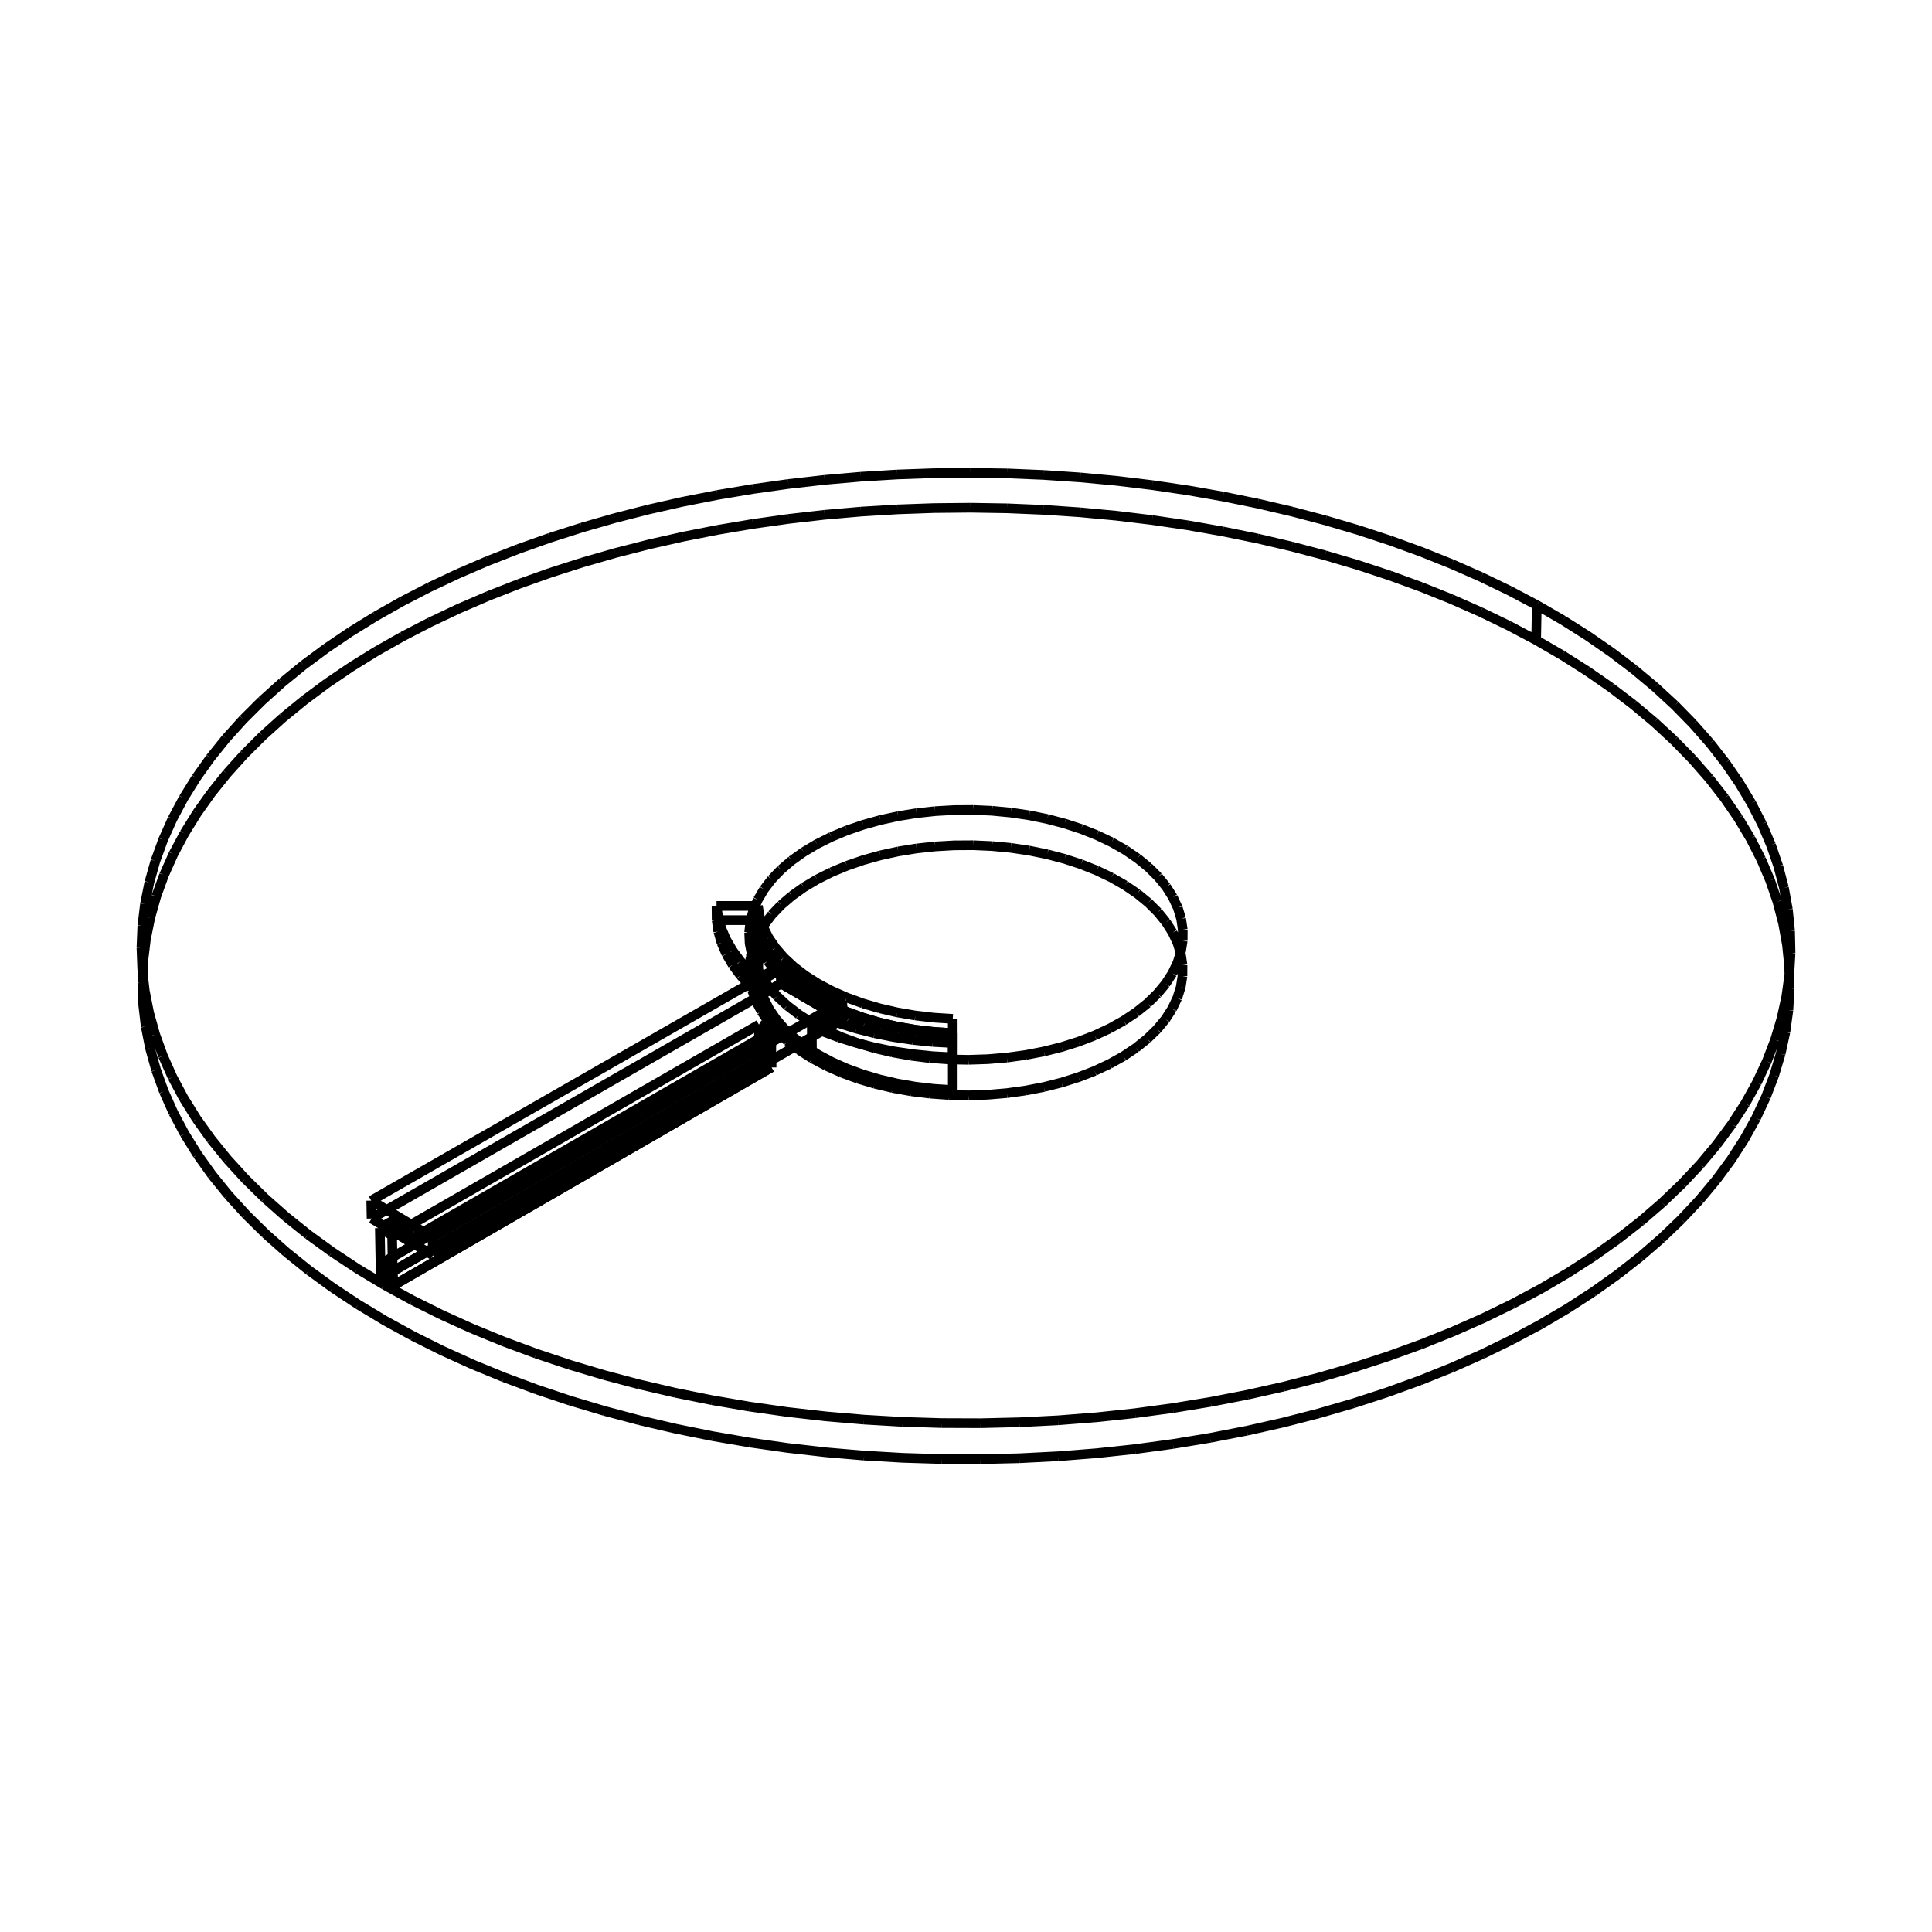
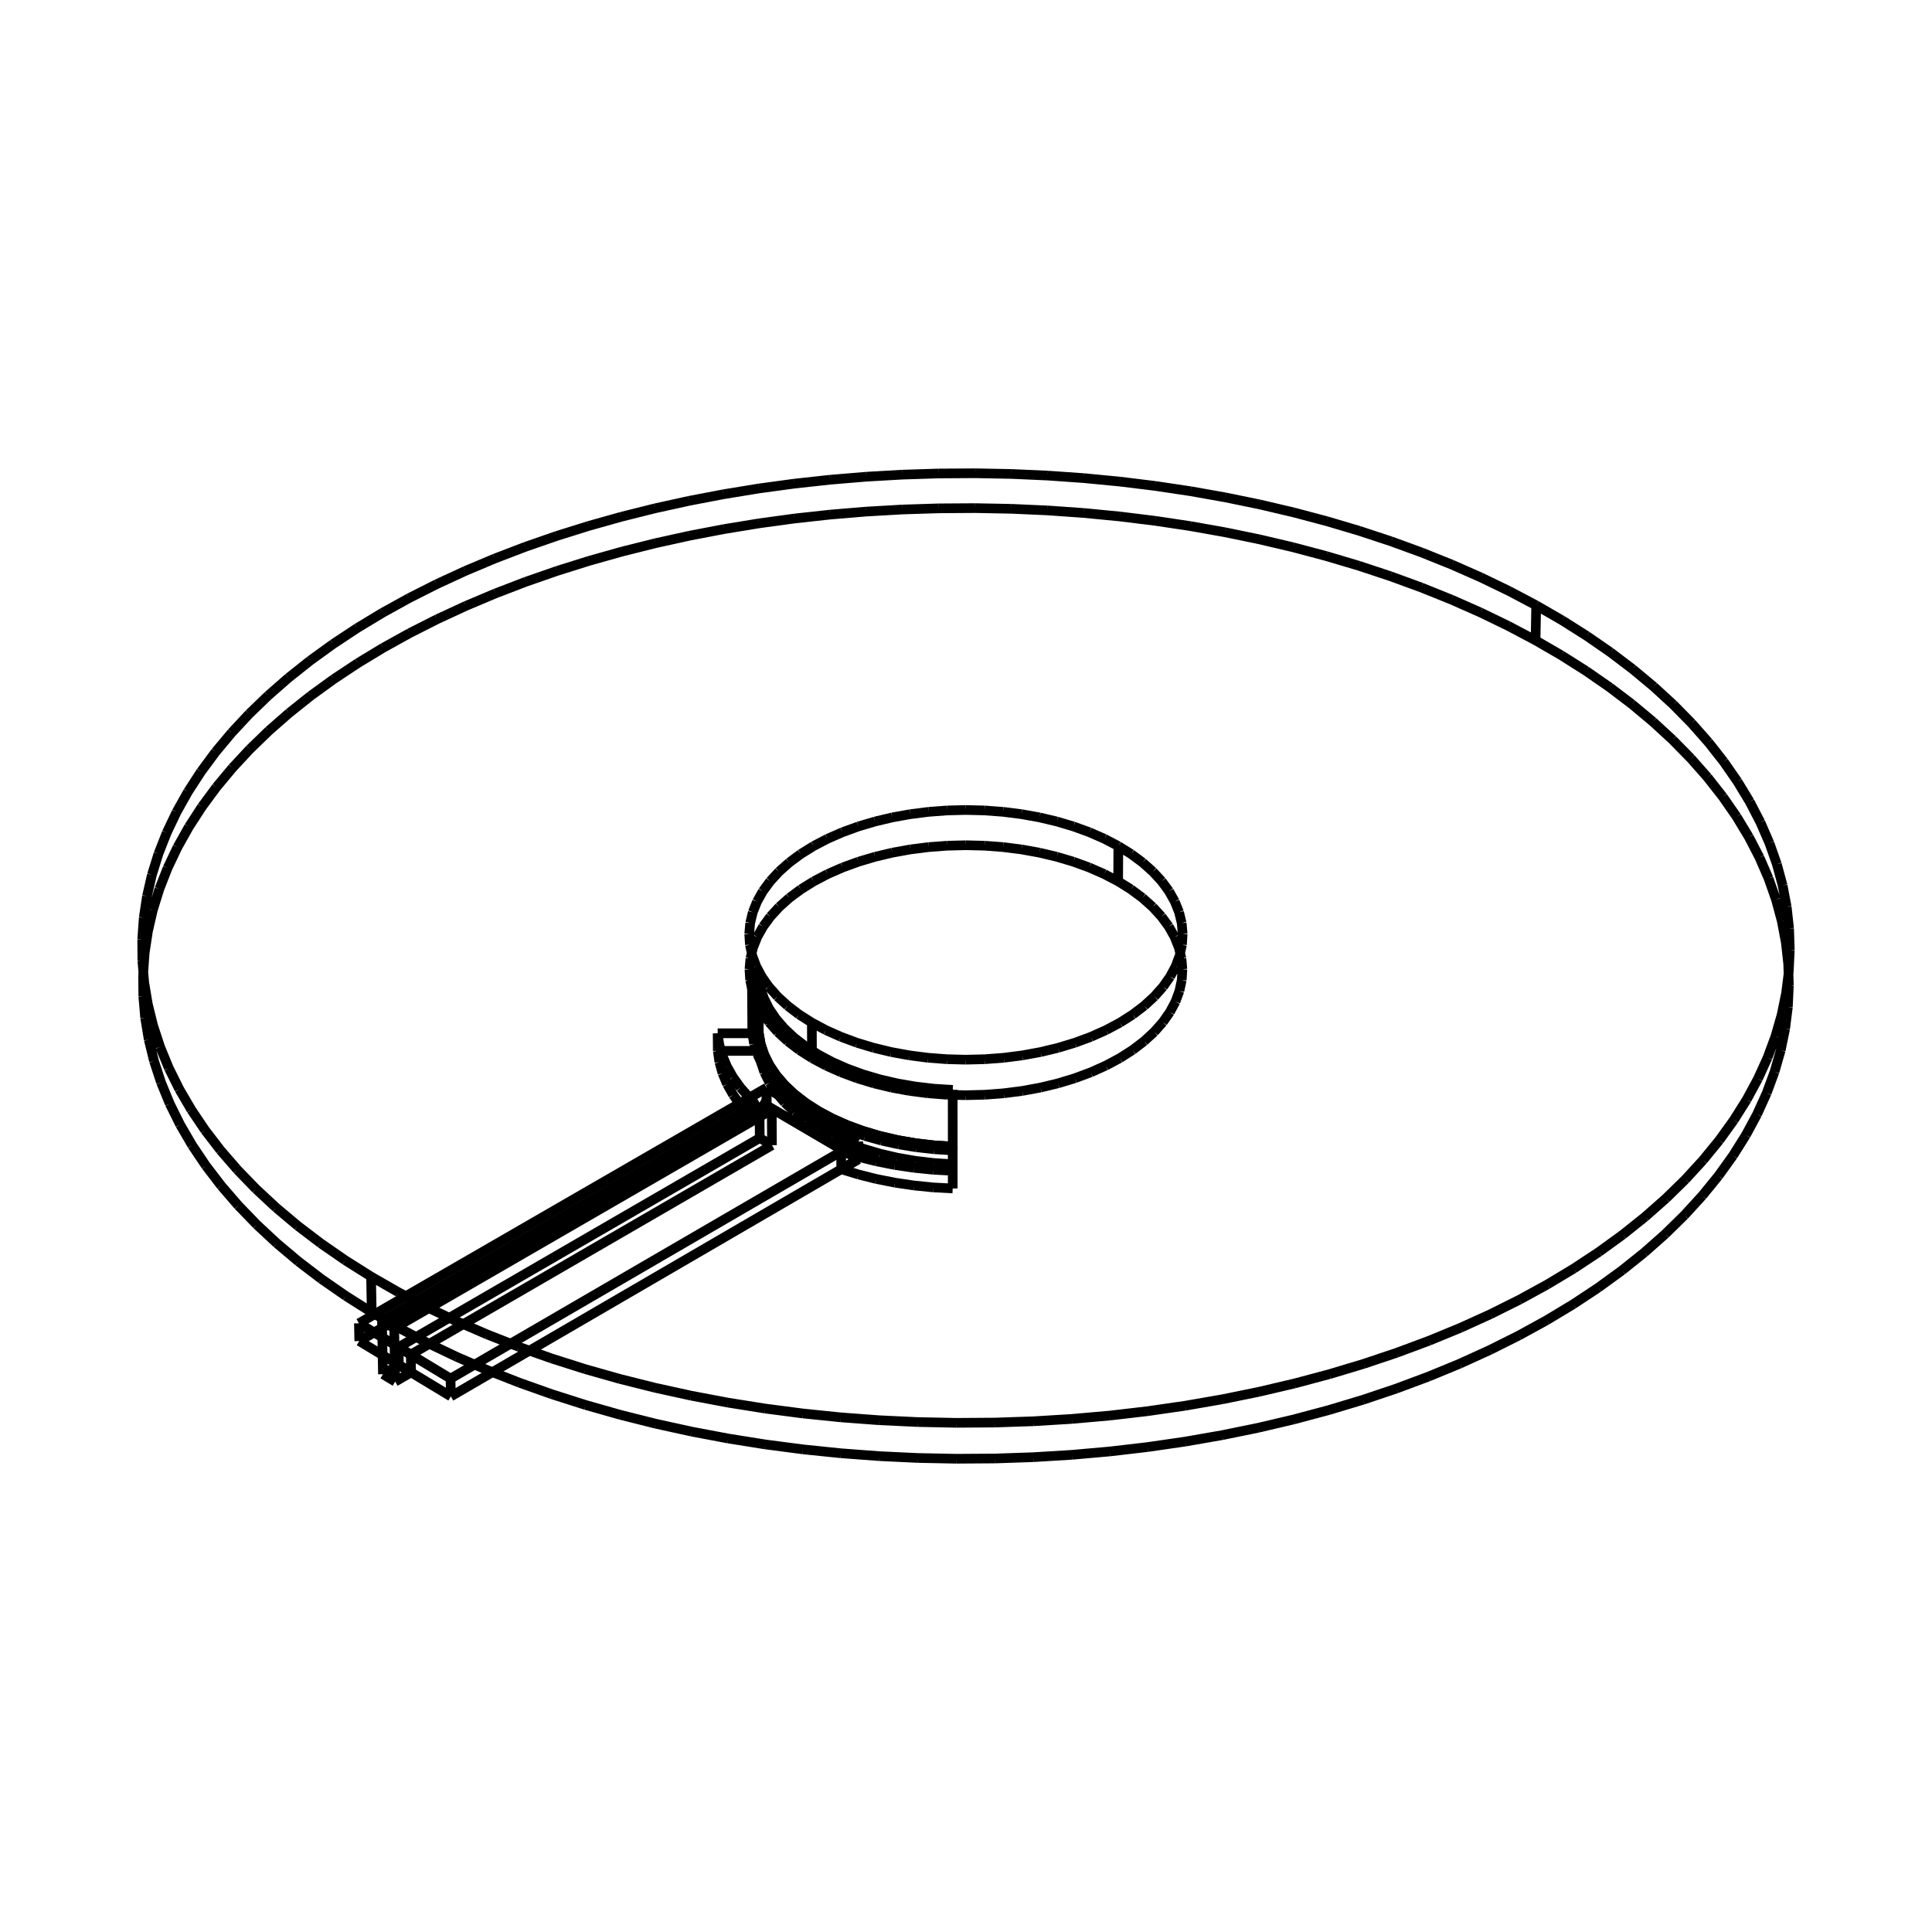
<svg xmlns="http://www.w3.org/2000/svg" viewBox="0 0 800 800">
-   <path d="M636.087,265.056 L636.344,250.545 M636.344,250.545 L647.17,256.804 M647.17,256.804 L657.508,263.343 M657.508,263.343 L667.336,270.151 M667.336,270.151 L676.632,277.214 M676.632,277.214 L685.375,284.52 M685.375,284.52 L693.548,292.054 M693.548,292.054 L701.13,299.802 M701.13,299.802 L708.105,307.75 M708.105,307.75 L714.457,315.881 M714.457,315.881 L720.169,324.181 M720.169,324.181 L725.228,332.632 M725.228,332.632 L729.622,341.219 M729.622,341.219 L733.338,349.923 M733.338,349.923 L736.365,358.727 M736.365,358.727 L738.696,367.614 M738.696,367.614 L740.322,376.566 M740.322,376.566 L741.237,385.563 M741.237,385.563 L741.435,394.587 M741.435,394.587 L740.915,403.619 M740.915,403.619 L739.673,412.64 M739.673,412.64 L737.71,421.631 M737.71,421.631 L735.026,430.572 M735.026,430.572 L731.625,439.445 M731.625,439.445 L727.511,448.229 M727.511,448.229 L722.69,456.905 M722.69,456.905 L717.17,465.455 M717.17,465.455 L710.96,473.859 M710.96,473.859 L704.071,482.097 M704.071,482.097 L696.516,490.152 M696.516,490.152 L688.308,498.005 M688.308,498.005 L679.464,505.637 M679.464,505.637 L670.002,513.032 M670.002,513.032 L659.939,520.172 M659.939,520.172 L649.297,527.04 M649.297,527.04 L638.098,533.62 M638.098,533.62 L626.366,539.897 M626.366,539.897 L614.124,545.855 M614.124,545.855 L601.399,551.48 M601.399,551.48 L588.22,556.758 M588.22,556.758 L574.614,561.678 M574.614,561.678 L560.612,566.226 M560.612,566.226 L546.245,570.392 M546.245,570.392 L531.544,574.166 M531.544,574.166 L516.544,577.538 M516.544,577.538 L501.277,580.499 M501.277,580.499 L485.778,583.044 M485.778,583.044 L470.083,585.165 M470.083,585.165 L454.227,586.857 M454.227,586.857 L438.246,588.116 M438.246,588.116 L422.178,588.938 M422.178,588.938 L406.059,589.322 M406.059,589.322 L389.926,589.268 M389.926,589.268 L373.816,588.774 M373.816,588.774 L357.767,587.842 M357.767,587.842 L341.814,586.474 M341.814,586.474 L325.995,584.675 M325.995,584.675 L310.345,582.447 M310.345,582.447 L294.901,579.798 M294.901,579.798 L279.698,576.733 M279.698,576.733 L264.769,573.26 M264.769,573.26 L250.149,569.387 M250.149,569.387 L235.87,565.124 M235.87,565.124 L221.964,560.482 M221.964,560.482 L208.462,555.472 M208.462,555.472 L195.393,550.105 M195.393,550.105 L182.787,544.396 M182.787,544.396 L170.67,538.357 M170.67,538.357 L159.068,532.003 M159.068,532.003 L148.007,525.35 M148.007,525.35 L137.508,518.412 M137.508,518.412 L127.593,511.207 M127.593,511.207 L118.284,503.751 M118.284,503.751 L109.597,496.062 M109.597,496.062 L101.552,488.156 M101.552,488.156 L94.162,480.054 M94.162,480.054 L87.441,471.772 M87.441,471.772 L81.403,463.331 M81.403,463.331 L76.056,454.747 M76.056,454.747 L71.412,446.042 M71.412,446.042 L67.475,437.234 M67.475,437.234 L64.253,428.343 M64.253,428.343 L61.75,419.387 M61.75,419.387 L59.967,410.387 M59.967,410.387 L58.905,401.361 M58.905,401.361 L58.565,392.329 M58.565,392.329 L58.943,383.31 M58.943,383.31 L60.036,374.323 M60.036,374.323 L61.838,365.386 M61.838,365.386 L64.344,356.518 M64.344,356.518 L67.545,347.737 M67.545,347.737 L71.431,339.06 M71.431,339.06 L75.992,330.506 M75.992,330.506 L81.216,322.091 M81.216,322.091 L87.09,313.832 M87.09,313.832 L93.598,305.745 M93.598,305.745 L100.727,297.846 M100.727,297.846 L108.459,290.15 M108.459,290.15 L116.776,282.671 M116.776,282.671 L125.659,275.425 M125.659,275.425 L135.09,268.424 M135.09,268.424 L145.047,261.683 M145.047,261.683 L155.509,255.212 M155.509,255.212 L166.454,249.026 M166.454,249.026 L177.859,243.133 M177.859,243.133 L189.701,237.547 M189.701,237.547 L201.954,232.276 M201.954,232.276 L214.594,227.33 M214.594,227.33 L227.596,222.719 M227.596,222.719 L240.933,218.45 M240.933,218.45 L254.579,214.531 M254.579,214.531 L268.506,210.969 M268.506,210.969 L282.688,207.77 M282.688,207.77 L297.096,204.94 M297.096,204.94 L311.703,202.484 M311.703,202.484 L326.48,200.406 M326.48,200.406 L341.398,198.71 M341.398,198.71 L356.429,197.398 M356.429,197.398 L371.544,196.474 M371.544,196.474 L386.714,195.938 M386.714,195.938 L401.909,195.792 M401.909,195.792 L417.1,196.035 M417.1,196.035 L432.259,196.668 M432.259,196.668 L447.355,197.69 M447.355,197.69 L462.361,199.098 M462.361,199.098 L477.246,200.89 M477.246,200.89 L491.984,203.062 M491.984,203.062 L506.543,205.612 M506.543,205.612 L520.898,208.535 M520.898,208.535 L535.018,211.825 M535.018,211.825 L548.878,215.477 M548.878,215.477 L562.449,219.485 M562.449,219.485 L575.705,223.84 M575.705,223.84 L588.618,228.536 M588.618,228.536 L601.164,233.564 M601.164,233.564 L613.317,238.914 M613.317,238.914 L625.051,244.578 M625.051,244.578 L636.344,250.545 M636.087,265.056 L624.807,259.083 M624.807,259.083 L613.085,253.412 M613.085,253.412 L600.946,248.055 M600.946,248.055 L588.414,243.022 M588.414,243.022 L575.514,238.32 M575.514,238.32 L562.273,233.96 M562.273,233.96 L548.717,229.948 M548.717,229.948 L534.872,226.292 M534.872,226.292 L520.767,222.997 M520.767,222.997 L506.428,220.071 M506.428,220.071 L491.884,217.518 M491.884,217.518 L477.163,215.343 M477.163,215.343 L462.293,213.549 M462.293,213.549 L447.304,212.139 M447.304,212.139 L432.224,211.117 M432.224,211.117 L417.082,210.483 M417.082,210.483 L401.907,210.239 M401.907,210.239 L386.728,210.385 M386.728,210.385 L371.575,210.922 M371.575,210.922 L356.476,211.847 M356.476,211.847 L341.461,213.16 M341.461,213.16 L326.559,214.858 M326.559,214.858 L311.798,216.939 M311.798,216.939 L297.207,219.398 M297.207,219.398 L282.815,222.231 M282.815,222.231 L268.648,225.434 M268.648,225.434 L254.736,229 M254.736,229 L241.105,232.924 M241.105,232.924 L227.783,237.198 M227.783,237.198 L214.795,241.815 M214.795,241.815 L202.169,246.766 M202.169,246.766 L189.929,252.043 M189.929,252.043 L178.101,257.636 M178.101,257.636 L166.708,263.535 M166.708,263.535 L155.775,269.729 M155.775,269.729 L145.325,276.207 M145.325,276.207 L135.379,282.957 M135.379,282.957 L125.959,289.965 M125.959,289.965 L117.085,297.22 M117.085,297.22 L108.778,304.707 M108.778,304.707 L101.055,312.412 M101.055,312.412 L93.935,320.32 M93.935,320.32 L87.433,328.416 M87.433,328.416 L81.567,336.685 M81.567,336.685 L76.349,345.109 M76.349,345.109 L71.793,353.673 M71.793,353.673 L67.912,362.36 M67.912,362.36 L64.715,371.151 M64.715,371.151 L62.213,380.029 M62.213,380.029 L60.413,388.975 M60.413,388.975 L59.322,397.973 M59.322,397.973 L58.944,407.002 M58.944,407.002 L59.285,416.044 M59.285,416.044 L60.346,425.08 M60.346,425.08 L62.127,434.09 M62.127,434.09 L64.629,443.055 M64.629,443.055 L67.848,451.957 M67.848,451.957 L71.78,460.774 M71.78,460.774 L76.42,469.489 M76.42,469.489 L81.761,478.082 M81.761,478.082 L87.793,486.533 M87.793,486.533 L94.506,494.823 M94.506,494.823 L101.888,502.934 M101.888,502.934 L109.925,510.848 M109.925,510.848 L118.602,518.546 M118.602,518.546 L127.902,526.01 M127.902,526.01 L137.805,533.223 M137.805,533.223 L148.292,540.168 M148.292,540.168 L159.342,546.828 M159.342,546.828 L170.931,553.189 M170.931,553.189 L183.034,559.234 M183.034,559.234 L195.626,564.95 M195.626,564.95 L208.68,570.322 M208.68,570.322 L222.167,575.338 M222.167,575.338 L236.057,579.985 M236.057,579.985 L250.32,584.252 M250.32,584.252 L264.923,588.128 M264.923,588.128 L279.835,591.605 M279.835,591.605 L295.021,594.673 M295.021,594.673 L310.448,597.326 M310.448,597.326 L326.08,599.555 M326.08,599.555 L341.881,601.357 M341.881,601.357 L357.815,602.726 M357.815,602.726 L373.846,603.659 M373.846,603.659 L389.938,604.153 M389.938,604.153 L406.052,604.208 M406.052,604.208 L422.153,603.823 M422.153,603.823 L438.202,603 M438.202,603 L454.165,601.74 M454.165,601.74 L470.002,600.046 M470.002,600.046 L485.68,597.923 M485.68,597.923 L501.161,595.376 M501.161,595.376 L516.41,592.411 M516.41,592.411 L531.394,589.035 M531.394,589.035 L546.078,585.258 M546.078,585.258 L560.429,581.087 M560.429,581.087 L574.415,576.534 M574.415,576.534 L588.005,571.61 M588.005,571.61 L601.17,566.326 M601.17,566.326 L613.88,560.695 M613.88,560.695 L626.108,554.73 M626.108,554.73 L637.828,548.447 M637.828,548.447 L649.015,541.86 M649.015,541.86 L659.645,534.985 M659.645,534.985 L669.696,527.837 M669.696,527.837 L679.148,520.434 M679.148,520.434 L687.982,512.793 M687.982,512.793 L696.181,504.932 M696.181,504.932 L703.728,496.869 M703.728,496.869 L710.61,488.621 M710.61,488.621 L716.813,480.208 M716.813,480.208 L722.328,471.649 M722.328,471.649 L727.144,462.964 M727.144,462.964 L731.254,454.17 M731.254,454.17 L734.651,445.288 M734.651,445.288 L737.332,436.336 M737.332,436.336 L739.294,427.335 M739.294,427.335 L740.535,418.304 M740.535,418.304 L741.055,409.262 M741.055,409.262 L740.857,400.228 M740.857,400.228 L739.944,391.221 M739.944,391.221 L738.321,382.26 M738.321,382.26 L735.993,373.363 M735.993,373.363 L732.969,364.548 M732.969,364.548 L729.258,355.834 M729.258,355.834 L724.87,347.238 M724.87,347.238 L719.817,338.777 M719.817,338.777 L714.111,330.468 M714.111,330.468 L707.767,322.327 M707.767,322.327 L700.8,314.371 M700.8,314.371 L693.226,306.613 M693.226,306.613 L685.063,299.07 M685.063,299.07 L676.329,291.756 M676.329,291.756 L667.044,284.685 M667.044,284.685 L657.228,277.869 M657.228,277.869 L646.901,271.323 M646.901,271.323 L636.087,265.056 M336.217,438.186 L342.077,441.316 M342.077,441.316 L348.399,444.134 M348.399,444.134 L355.133,446.617 M355.133,446.617 L362.225,448.745 M362.225,448.745 L369.619,450.5 M369.619,450.5 L377.256,451.869 M377.256,451.869 L385.075,452.84 M385.075,452.84 L393.014,453.405 M393.014,453.405 L401.009,453.559 M401.009,453.559 L408.996,453.302 M408.996,453.302 L416.911,452.635 M416.911,452.635 L424.691,451.564 M424.691,451.564 L432.273,450.097 M432.273,450.097 L439.597,448.247 M439.597,448.247 L446.604,446.028 M446.604,446.028 L453.24,443.46 M453.24,443.46 L459.45,440.562 M459.45,440.562 L465.188,437.358 M465.188,437.358 L470.407,433.874 M470.407,433.874 L475.067,430.138 M475.067,430.138 L479.132,426.181 M479.132,426.181 L482.571,422.033 M482.571,422.033 L485.357,417.729 M485.357,417.729 L487.471,413.302 M487.471,413.302 L488.897,408.787 M488.897,408.787 L489.624,404.221 M489.624,404.221 L489.65,399.638 M489.65,399.638 L488.974,395.075 M488.974,395.075 L487.605,390.567 M487.605,390.567 L485.553,386.15 M485.553,386.15 L482.837,381.857 M482.837,381.857 L479.478,377.722 M479.478,377.722 L475.503,373.776 M475.503,373.776 L470.946,370.05 M470.946,370.05 L465.841,366.571 M465.841,366.571 L460.229,363.366 M460.229,363.366 L454.154,360.46 M454.154,360.46 L447.663,357.875 M447.663,357.875 L440.806,355.629 M440.806,355.629 L433.637,353.74 M433.637,353.74 L426.211,352.222 M426.211,352.222 L418.583,351.086 M418.583,351.086 L410.814,350.341 M410.814,350.341 L402.962,349.992 M402.962,349.992 L395.088,350.041 M395.088,350.041 L387.251,350.49 M387.251,350.49 L379.512,351.333 M379.512,351.333 L371.929,352.566 M371.929,352.566 L364.562,354.178 M364.562,354.178 L357.466,356.158 M357.466,356.158 L350.696,358.49 M350.696,358.49 L344.304,361.158 M344.304,361.158 L338.341,364.14 M338.341,364.14 L332.851,367.416 M332.851,367.416 L327.88,370.959 M327.88,370.959 L323.465,374.743 M323.465,374.743 L319.642,378.739 M319.642,378.739 L316.441,382.917 M316.441,382.917 L313.889,387.244 M313.889,387.244 L312.006,391.687 M312.006,391.687 L310.809,396.212 M310.809,396.212 L310.308,400.783 M310.308,400.783 L310.509,405.365 M310.509,405.365 L311.412,409.922 M311.412,409.922 L313.011,414.418 M313.011,414.418 L315.295,418.818 M315.295,418.818 L318.246,423.086 M318.246,423.086 L321.844,427.189 M321.844,427.189 L326.061,431.094 M326.061,431.094 L330.865,434.77 M330.865,434.77 L336.217,438.186 M319.388,436.081 L314.308,433.111 M314.308,433.111 L157.554,523.372 M157.554,523.372 L162.633,526.423 M162.633,526.423 L319.388,436.081 M336.146,423.479 L330.787,420.066 M330.787,420.066 L325.979,416.395 M325.979,416.395 L321.757,412.494 M321.757,412.494 L318.155,408.396 M318.155,408.396 L315.2,404.132 M315.2,404.132 L312.914,399.737 M312.914,399.737 L311.314,395.246 M311.314,395.246 L310.41,390.694 M310.41,390.694 L310.209,386.117 M310.209,386.117 L310.71,381.551 M310.71,381.551 L311.908,377.031 M311.908,377.031 L313.793,372.593 M313.793,372.593 L316.348,368.271 M316.348,368.271 L319.552,364.098 M319.552,364.098 L323.38,360.106 M323.38,360.106 L327.8,356.327 M327.8,356.327 L332.777,352.787 M332.777,352.787 L338.272,349.516 M338.272,349.516 L344.243,346.536 M344.243,346.536 L350.641,343.872 M350.641,343.872 L357.419,341.542 M357.419,341.542 L364.523,339.564 M364.523,339.564 L371.898,337.954 M371.898,337.954 L379.489,336.723 M379.489,336.723 L387.237,335.88 M387.237,335.88 L395.082,335.433 M395.082,335.433 L402.966,335.383 M402.966,335.383 L410.826,335.731 M410.826,335.731 L418.604,336.476 M418.604,336.476 L426.239,337.61 M426.239,337.61 L433.674,339.127 M433.674,339.127 L440.851,341.014 M440.851,341.014 L447.716,343.257 M447.716,343.257 L454.214,345.84 M454.214,345.84 L460.296,348.743 M460.296,348.743 L465.914,351.943 M465.914,351.943 L471.024,355.418 M471.024,355.418 L475.587,359.14 M475.587,359.14 L479.566,363.082 M479.566,363.082 L482.928,367.213 M482.928,367.213 L485.648,371.5 M485.648,371.5 L487.702,375.913 M487.702,375.913 L489.073,380.415 M489.073,380.415 L489.75,384.973 M489.75,384.973 L489.724,389.551 M489.724,389.551 L488.996,394.113 M488.996,394.113 L487.569,398.622 M487.569,398.622 L485.452,403.044 M485.452,403.044 L482.663,407.344 M482.663,407.344 L479.22,411.487 M479.22,411.487 L475.151,415.44 M475.151,415.44 L470.486,419.171 M470.486,419.171 L465.261,422.651 M465.261,422.651 L459.517,425.852 M459.517,425.852 L453.299,428.747 M453.299,428.747 L446.656,431.313 M446.656,431.313 L439.641,433.529 M439.641,433.529 L432.309,435.377 M432.309,435.377 L424.718,436.842 M424.718,436.842 L416.93,437.912 M416.93,437.912 L409.006,438.578 M409.006,438.578 L401.01,438.835 M401.01,438.835 L393.006,438.681 M393.006,438.681 L385.058,438.116 M385.058,438.116 L377.23,437.147 M377.23,437.147 L369.585,435.779 M369.585,435.779 L362.182,434.026 M362.182,434.026 L355.082,431.9 M355.082,431.9 L348.341,429.42 M348.341,429.42 L342.013,426.605 M342.013,426.605 L336.146,423.479 M336.217,438.186 L336.146,423.479 M319.424,441.974 L314.346,439.003 M314.346,439.003 L314.308,433.111 M319.424,441.974 L319.388,436.081 M162.74,532.354 L319.424,441.974 M162.74,532.354 L162.633,526.423 M157.664,529.302 L162.74,532.354 M157.664,529.302 L157.554,523.372 M314.346,439.003 L157.664,529.302" stroke="black" stroke-width="4" fill="red" />
-   <path d="M311.159,381.012 L311.317,404.499 M394.514,429.365 L386.92,428.906 M386.92,428.906 L379.423,428.074 M379.423,428.074 L372.078,426.875 M372.078,426.875 L364.94,425.319 M364.94,425.319 L358.063,423.417 M358.063,423.417 L351.495,421.184 M351.495,421.184 L345.287,418.637 M345.287,418.637 L339.483,415.794 M339.483,415.794 L334.125,412.678 M334.125,412.678 L329.253,409.311 M329.253,409.311 L324.901,405.718 M324.901,405.718 L321.1,401.927 M321.1,401.927 L317.879,397.965 M317.879,397.965 L315.258,393.862 M315.258,393.862 L313.256,389.648 M313.256,389.648 L311.887,385.354 M311.887,385.354 L311.159,381.012 M394.514,429.365 L394.524,452.938 M311.317,404.499 L312.044,408.85 M312.044,408.85 L313.411,413.151 M313.411,413.151 L315.409,417.373 M315.409,417.373 L318.025,421.483 M318.025,421.483 L321.241,425.452 M321.241,425.452 L325.035,429.25 M325.035,429.25 L329.379,432.849 M329.379,432.849 L334.243,436.222 M334.243,436.222 L339.591,439.344 M339.591,439.344 L345.385,442.192 M345.385,442.192 L351.582,444.744 M351.582,444.744 L358.138,446.98 M358.138,446.98 L365.003,448.885 M365.003,448.885 L372.128,450.444 M372.128,450.444 L379.459,451.645 M379.459,451.645 L386.943,452.478 M386.943,452.478 L394.524,452.938 M314.015,404.499 L311.317,404.499 M313.861,381.012 L311.159,381.012 M313.861,381.012 L314.015,404.499 M394.514,429.365 L394.516,427.787 M394.516,427.787 L386.718,427.295 M386.718,427.295 L379.03,426.398 M379.03,426.398 L371.518,425.103 M371.518,425.103 L364.242,423.422 M364.242,423.422 L357.264,421.368 M357.264,421.368 L350.64,418.959 M350.64,418.959 L344.426,416.215 M344.426,416.215 L338.673,413.16 M338.673,413.16 L333.427,409.819 M333.427,409.819 L328.731,406.221 M328.731,406.221 L324.623,402.394 M324.623,402.394 L321.136,398.372 M321.136,398.372 L318.297,394.188 M318.297,394.188 L316.128,389.876 M316.128,389.876 L314.646,385.472 M314.646,385.472 L313.861,381.012 M394.524,452.938 L394.526,451.357 M394.516,427.787 L394.526,451.357 M314.015,404.499 L314.798,408.968 M314.798,408.968 L316.277,413.38 M316.277,413.38 L318.442,417.699 M318.442,417.699 L321.277,421.891 M321.277,421.891 L324.758,425.92 M324.758,425.92 L328.858,429.753 M328.858,429.753 L333.546,433.358 M333.546,433.358 L338.783,436.705 M338.783,436.705 L344.526,439.765 M344.526,439.765 L350.728,442.514 M350.728,442.514 L357.34,444.927 M357.34,444.927 L364.306,446.985 M364.306,446.985 L371.569,448.669 M371.569,448.669 L379.068,449.966 M379.068,449.966 L386.741,450.865 M386.741,450.865 L394.526,451.357" stroke="black" stroke-width="4" fill="red" />
-   <path d="M394.505,431.882 L394.507,437.792 M340.307,426.953 L347.267,429.552 M347.267,429.552 L354.57,431.822 M354.57,431.822 L362.168,433.748 M362.168,433.748 L370.012,435.317 M370.012,435.317 L378.052,436.519 M378.052,436.519 L386.235,437.346 M386.235,437.346 L394.507,437.792 M340.28,421.048 L340.307,426.953 M394.505,431.882 L386.229,431.436 M386.229,431.436 L378.042,430.609 M378.042,430.609 L369.999,429.408 M369.999,429.408 L362.151,427.839 M362.151,427.839 L354.549,425.914 M354.549,425.914 L347.243,423.645 M347.243,423.645 L340.28,421.048 M394.507,437.792 L394.516,427.787 M394.513,421.881 L394.516,427.787 M394.505,431.882 L394.513,421.881 M313.861,381.012 L314.646,385.472 M314.646,385.472 L316.128,389.876 M316.128,389.876 L318.297,394.188 M318.297,394.188 L321.136,398.372 M321.136,398.372 L324.623,402.394 M324.623,402.394 L328.731,406.221 M328.731,406.221 L333.427,409.819 M333.427,409.819 L338.673,413.16 M338.673,413.16 L344.426,416.215 M344.426,416.215 L350.64,418.959 M350.64,418.959 L357.264,421.368 M357.264,421.368 L364.242,423.422 M364.242,423.422 L371.518,425.103 M371.518,425.103 L379.03,426.398 M379.03,426.398 L386.718,427.295 M386.718,427.295 L394.516,427.787 M313.861,381.012 L296.749,381.012 M296.749,381.012 L297.437,385.736 M297.437,385.736 L298.778,390.418 M298.778,390.418 L300.766,395.026 M300.766,395.026 L303.388,399.531 M303.388,399.531 L306.63,403.905 M306.63,403.905 L310.471,408.118 M310.471,408.118 L314.888,412.143 M323.407,407.253 L314.888,412.143 M348.827,422.041 L323.407,407.253 M340.307,426.953 L348.827,422.041 M348.827,422.041 L348.804,416.138 M348.804,416.138 L340.28,421.048 M394.513,421.881 L386.712,421.389 M386.712,421.389 L379.021,420.492 M379.021,420.492 L371.505,419.198 M371.505,419.198 L364.226,417.518 M364.226,417.518 L357.244,415.465 M357.244,415.465 L350.618,413.057 M350.618,413.057 L344.401,410.314 M344.401,410.314 L338.645,407.261 M338.645,407.261 L333.397,403.921 M333.397,403.921 L328.699,400.324 M328.699,400.324 L324.589,396.5 M324.589,396.5 L321.101,392.48 M321.101,392.48 L318.26,388.297 M318.26,388.297 L316.091,383.987 M316.091,383.987 L314.608,379.585 M314.608,379.585 L313.823,375.127 M323.373,401.356 L348.804,416.138 M314.85,406.244 L323.373,401.356 M314.85,406.244 L310.431,402.221 M310.431,402.221 L306.588,398.009 M306.588,398.009 L303.345,393.638 M303.345,393.638 L300.722,389.135 M300.722,389.135 L298.733,384.528 M298.733,384.528 L297.391,379.849 M297.391,379.849 L296.703,375.127 M313.823,375.127 L296.703,375.127 M313.823,375.127 L313.861,381.012 M296.703,375.127 L296.749,381.012 M314.85,406.244 L314.888,412.143 M323.407,407.253 L323.373,401.356" stroke="black" stroke-width="4" fill="red" />
-   <path d="M314.346,439.003 L157.664,529.302 M157.664,529.302 L157.279,508.522 M163.903,504.716 L157.279,508.522 M164.01,510.659 L163.903,504.716 M314.25,424.265 L164.01,510.659 M314.346,439.003 L314.25,424.265 M157.664,529.302 L162.74,532.354 M162.74,532.354 L319.424,441.974 M319.424,441.974 L314.346,439.003 M162.74,532.354 L162.363,511.57 M157.279,508.522 L162.363,511.57 M168.987,507.761 L163.903,504.716 M162.363,511.57 L168.987,507.761 M164.01,510.659 L169.092,513.704 M168.987,507.761 L169.092,513.704 M319.334,427.232 L314.25,424.265 M169.092,513.704 L319.334,427.232 M319.424,441.974 L319.334,427.232" stroke="black" stroke-width="4" fill="red" />
-   <path d="M323.407,407.253 L323.365,399.881 M153.86,504.576 L153.72,497.15 M323.407,407.253 L153.86,504.576 M323.365,399.881 L153.72,497.15 M179.27,519.804 L179.144,512.37 M153.86,504.576 L179.27,519.804 M153.72,497.15 L179.144,512.37 M348.827,422.041 L348.798,414.661 M179.27,519.804 L348.827,422.041 M179.144,512.37 L348.798,414.661 M348.827,422.041 L323.407,407.253 M348.798,414.661 L323.365,399.881" stroke="black" stroke-width="4" fill="red" />
+   <path d="M635.845,265.16 L636.102,250.661 M153.925,543.397 L153.646,528.588 M635.845,265.16 L646.574,271.375 M646.574,271.375 L656.822,277.865 M656.822,277.865 L666.568,284.621 M666.568,284.621 L675.792,291.629 M675.792,291.629 L684.473,298.876 M684.473,298.876 L692.593,306.349 M692.593,306.349 L700.133,314.034 M700.133,314.034 L707.077,321.915 M707.077,321.915 L713.408,329.979 M713.408,329.979 L719.112,338.21 M719.112,338.21 L724.174,346.592 M724.174,346.592 L728.582,355.107 M728.582,355.107 L732.324,363.741 M732.324,363.741 L735.391,372.475 M735.391,372.475 L737.772,381.292 M737.772,381.292 L739.461,390.174 M739.461,390.174 L740.451,399.104 M740.451,399.104 L740.738,408.063 M740.738,408.063 L740.317,417.031 M740.317,417.031 L739.188,425.992 M739.188,425.992 L737.348,434.926 M737.348,434.926 L734.8,443.813 M734.8,443.813 L731.545,452.636 M731.545,452.636 L727.589,461.375 M727.589,461.375 L722.935,470.011 M722.935,470.011 L717.593,478.525 M717.593,478.525 L711.57,486.899 M711.57,486.899 L704.878,495.114 M704.878,495.114 L697.527,503.151 M697.527,503.151 L689.531,510.993 M689.531,510.993 L680.907,518.622 M680.907,518.622 L671.67,526.02 M671.67,526.02 L661.838,533.171 M661.838,533.171 L651.431,540.058 M651.431,540.058 L640.471,546.664 M640.471,546.664 L628.98,552.975 M628.98,552.975 L616.982,558.976 M616.982,558.976 L604.502,564.653 M604.502,564.653 L591.567,569.992 M591.567,569.992 L578.205,574.98 M578.205,574.98 L564.444,579.605 M564.444,579.605 L550.315,583.857 M550.315,583.857 L535.849,587.725 M535.849,587.725 L521.077,591.2 M521.077,591.2 L506.032,594.273 M506.032,594.273 L490.748,596.937 M490.748,596.937 L475.26,599.185 M475.26,599.185 L459.601,601.012 M459.601,601.012 L443.808,602.414 M443.808,602.414 L427.915,603.386 M427.915,603.386 L411.959,603.927 M411.959,603.927 L395.976,604.035 M395.976,604.035 L380.002,603.711 M380.002,603.711 L364.073,602.954 M364.073,602.954 L348.226,601.766 M348.226,601.766 L332.495,600.151 M332.495,600.151 L316.917,598.113 M316.917,598.113 L301.527,595.656 M301.527,595.656 L286.358,592.787 M286.358,592.787 L271.446,589.512 M271.446,589.512 L256.823,585.84 M256.823,585.84 L242.521,581.778 M242.521,581.778 L228.572,577.338 M228.572,577.338 L215.007,572.53 M215.007,572.53 L201.855,567.365 M201.855,567.365 L189.144,561.856 M189.144,561.856 L176.902,556.016 M176.902,556.016 L165.154,549.858 M165.154,549.858 L153.925,543.397 M636.102,250.661 L646.843,256.869 M646.843,256.869 L657.102,263.352 M657.102,263.352 L666.86,270.1 M666.86,270.1 L676.094,277.099 M676.094,277.099 L684.785,284.338 M684.785,284.338 L692.914,291.802 M692.914,291.802 L700.463,299.478 M700.463,299.478 L707.414,307.351 M707.414,307.351 L713.753,315.406 M713.753,315.406 L719.463,323.627 M719.463,323.627 L724.531,331.999 M724.531,331.999 L728.945,340.506 M728.945,340.506 L732.692,349.129 M732.692,349.129 L735.762,357.854 M735.762,357.854 L738.147,366.661 M738.147,366.661 L739.838,375.533 M739.838,375.533 L740.83,384.453 M740.83,384.453 L741.117,393.401 M741.117,393.401 L740.697,402.36 M740.697,402.36 L739.566,411.311 M739.566,411.311 L737.725,420.235 M737.725,420.235 L735.175,429.113 M735.175,429.113 L731.917,437.926 M731.917,437.926 L727.956,446.655 M727.956,446.655 L723.298,455.281 M723.298,455.281 L717.951,463.786 M717.951,463.786 L711.921,472.151 M711.921,472.151 L705.222,480.357 M705.222,480.357 L697.863,488.386 M697.863,488.386 L689.859,496.219 M689.859,496.219 L681.225,503.84 M681.225,503.84 L671.978,511.23 M671.978,511.23 L662.135,518.373 M662.135,518.373 L651.717,525.252 M651.717,525.252 L640.745,531.852 M640.745,531.852 L629.241,538.156 M629.241,538.156 L617.229,544.151 M617.229,544.151 L604.736,549.822 M604.736,549.822 L591.786,555.155 M591.786,555.155 L578.409,560.137 M578.409,560.137 L564.632,564.758 M564.632,564.758 L550.487,569.005 M550.487,569.005 L536.004,572.869 M536.004,572.869 L521.215,576.34 M521.215,576.34 L506.153,579.41 M506.153,579.41 L490.852,582.071 M490.852,582.071 L475.346,584.317 M475.346,584.317 L459.669,586.142 M459.669,586.142 L443.858,587.542 M443.858,587.542 L427.947,588.514 M427.947,588.514 L411.973,589.054 M411.973,589.054 L395.971,589.163 M395.971,589.163 L379.979,588.838 M379.979,588.838 L364.032,588.082 M364.032,588.082 L348.166,586.896 M348.166,586.896 L332.418,585.283 M332.418,585.283 L316.822,583.247 M316.822,583.247 L301.414,580.792 M301.414,580.792 L286.228,577.926 M286.228,577.926 L271.299,574.654 M271.299,574.654 L256.659,570.986 M256.659,570.986 L242.341,566.929 M242.341,566.929 L228.376,562.494 M228.376,562.494 L214.796,557.691 M214.796,557.691 L201.629,552.531 M201.629,552.531 L188.903,547.028 M188.903,547.028 L176.648,541.193 M176.648,541.193 L164.887,535.042 M164.887,535.042 L153.646,528.588 M153.925,543.397 L143.239,536.648 M143.239,536.648 L133.118,529.627 M133.118,529.627 L123.581,522.351 M123.581,522.351 L114.648,514.835 M114.648,514.835 L106.336,507.098 M106.336,507.098 L98.661,499.156 M98.661,499.156 L91.638,491.027 M91.638,491.027 L85.278,482.731 M85.278,482.731 L79.595,474.284 M79.595,474.284 L74.596,465.707 M74.596,465.707 L70.29,457.017 M70.29,457.017 L66.684,448.234 M66.684,448.234 L63.782,439.377 M63.782,439.377 L61.588,430.464 M61.588,430.464 L60.103,421.514 M60.103,421.514 L59.328,412.547 M59.328,412.547 L59.262,403.581 M59.262,403.581 L59.901,394.634 M59.901,394.634 L61.241,385.726 M61.241,385.726 L63.277,376.874 M63.277,376.874 L66.002,368.097 M66.002,368.097 L69.408,359.411 M69.408,359.411 L73.484,350.834 M73.484,350.834 L78.221,342.383 M78.221,342.383 L83.606,334.075 M83.606,334.075 L89.625,325.926 M89.625,325.926 L96.264,317.951 M96.264,317.951 L103.508,310.166 M103.508,310.166 L111.34,302.585 M111.34,302.585 L119.743,295.223 M119.743,295.223 L128.698,288.094 M128.698,288.094 L138.185,281.211 M138.185,281.211 L148.185,274.586 M148.185,274.586 L158.676,268.232 M158.676,268.232 L169.637,262.16 M169.637,262.16 L181.044,256.382 M181.044,256.382 L192.875,250.907 M192.875,250.907 L205.105,245.746 M205.105,245.746 L217.71,240.907 M217.71,240.907 L230.666,236.4 M230.666,236.4 L243.946,232.232 M243.946,232.232 L257.524,228.41 M257.524,228.41 L271.374,224.941 M271.374,224.941 L285.469,221.832 M285.469,221.832 L299.782,219.087 M299.782,219.087 L314.285,216.712 M314.285,216.712 L328.951,214.71 M328.951,214.71 L343.752,213.085 M343.752,213.085 L358.659,211.839 M358.659,211.839 L373.645,210.976 M373.645,210.976 L388.68,210.496 M388.68,210.496 L403.737,210.399 M403.737,210.399 L418.787,210.688 M418.787,210.688 L433.801,211.36 M433.801,211.36 L448.75,212.414 M448.75,212.414 L463.608,213.85 M463.608,213.85 L478.345,215.664 M478.345,215.664 L492.933,217.853 M492.933,217.853 L507.345,220.414 M507.345,220.414 L521.552,223.341 M521.552,223.341 L535.528,226.631 M535.528,226.631 L549.246,230.277 M549.246,230.277 L562.678,234.273 M562.678,234.273 L575.799,238.612 M575.799,238.612 L588.582,243.286 M588.582,243.286 L601.003,248.287 M601.003,248.287 L613.037,253.606 M613.037,253.606 L624.659,259.234 M624.659,259.234 L635.845,265.16 M153.646,528.588 L142.948,521.847 M142.948,521.847 L132.815,514.833 M132.815,514.833 L123.268,507.565 M123.268,507.565 L114.325,500.057 M114.325,500.057 L106.004,492.328 M106.004,492.328 L98.321,484.394 M98.321,484.394 L91.29,476.275 M91.29,476.275 L84.924,467.987 M84.924,467.987 L79.234,459.55 M79.234,459.55 L74.231,450.982 M74.231,450.982 L69.921,442.302 M69.921,442.302 L66.311,433.528 M66.311,433.528 L63.406,424.681 M63.406,424.681 L61.21,415.777 M61.21,415.777 L59.724,406.838 M59.724,406.838 L58.949,397.881 M58.949,397.881 L58.883,388.925 M58.883,388.925 L59.523,379.988 M59.523,379.988 L60.865,371.09 M60.865,371.09 L62.904,362.248 M62.904,362.248 L65.633,353.48 M65.633,353.48 L69.043,344.804 M69.043,344.804 L73.124,336.237 M73.124,336.237 L77.866,327.796 M77.866,327.796 L83.257,319.497 M83.257,319.497 L89.283,311.357 M89.283,311.357 L95.931,303.391 M95.931,303.391 L103.183,295.615 M103.183,295.615 L111.024,288.043 M111.024,288.043 L119.436,280.69 M119.436,280.69 L128.401,273.569 M128.401,273.569 L137.9,266.693 M137.9,266.693 L147.911,260.076 M147.911,260.076 L158.413,253.73 M158.413,253.73 L169.386,247.665 M169.386,247.665 L180.806,241.893 M180.806,241.893 L192.65,236.425 M192.65,236.425 L204.893,231.27 M204.893,231.27 L217.513,226.437 M217.513,226.437 L230.482,221.934 M230.482,221.934 L243.776,217.771 M243.776,217.771 L257.369,213.954 M257.369,213.954 L271.234,210.489 M271.234,210.489 L285.345,207.384 M285.345,207.384 L299.673,204.642 M299.673,204.642 L314.193,202.269 M314.193,202.269 L328.875,200.27 M328.875,200.27 L343.691,198.647 M343.691,198.647 L358.615,197.403 M358.615,197.403 L373.616,196.54 M373.616,196.54 L388.668,196.061 M388.668,196.061 L403.741,195.965 M403.741,195.965 L418.807,196.253 M418.807,196.253 L433.837,196.924 M433.837,196.924 L448.803,197.977 M448.803,197.977 L463.677,199.411 M463.677,199.411 L478.43,201.223 M478.43,201.223 L493.034,203.409 M493.034,203.409 L507.461,205.967 M507.461,205.967 L521.684,208.891 M521.684,208.891 L535.675,212.177 M535.675,212.177 L549.407,215.819 M549.407,215.819 L562.854,219.81 M562.854,219.81 L575.989,224.144 M575.989,224.144 L588.787,228.812 M588.787,228.812 L601.222,233.808 M601.222,233.808 L613.268,239.121 M613.268,239.121 L624.903,244.742 M624.903,244.742 L636.102,250.661 M336.236,438.14 L336.165,423.445 M463.004,364.95 L463.074,350.337 M336.236,438.14 L330.959,434.776 M330.959,434.776 L326.214,431.159 M326.214,431.159 L322.039,427.319 M322.039,427.319 L318.464,423.286 M318.464,423.286 L315.515,419.089 M315.515,419.089 L313.214,414.763 M313.214,414.763 L311.577,410.34 M311.577,410.34 L310.616,405.855 M310.616,405.855 L310.336,401.342 M310.336,401.342 L310.738,396.834 M310.738,396.834 L311.818,392.367 M311.818,392.367 L313.566,387.975 M313.566,387.975 L315.968,383.689 M315.968,383.689 L319.003,379.543 M319.003,379.543 L322.649,375.567 M322.649,375.567 L326.876,371.791 M326.876,371.791 L331.652,368.244 M331.652,368.244 L336.94,364.95 M336.94,364.95 L342.7,361.935 M342.7,361.935 L348.888,359.22 M348.888,359.22 L355.457,356.827 M355.457,356.827 L362.358,354.771 M362.358,354.771 L369.54,353.068 M369.54,353.068 L376.948,351.73 M376.948,351.73 L384.527,350.768 M384.527,350.768 L392.221,350.188 M392.221,350.188 L399.972,349.994 M399.972,349.994 L407.724,350.188 M407.724,350.188 L415.418,350.768 M415.418,350.768 L422.997,351.73 M422.997,351.73 L430.405,353.068 M430.405,353.068 L437.586,354.771 M437.586,354.771 L444.487,356.827 M444.487,356.827 L451.057,359.22 M451.057,359.22 L457.245,361.935 M457.245,361.935 L463.004,364.95 M336.165,423.445 L330.881,420.085 M330.881,420.085 L326.132,416.473 M326.132,416.473 L321.952,412.637 M321.952,412.637 L318.373,408.607 M318.373,408.607 L315.421,404.416 M315.421,404.416 L313.117,400.094 M313.117,400.094 L311.479,395.677 M311.479,395.677 L310.517,391.196 M310.517,391.196 L310.237,386.688 M310.237,386.688 L310.639,382.186 M310.639,382.186 L311.72,377.724 M311.72,377.724 L313.47,373.336 M313.47,373.336 L315.875,369.055 M315.875,369.055 L318.914,364.914 M318.914,364.914 L322.563,360.942 M322.563,360.942 L326.795,357.171 M326.795,357.171 L331.577,353.627 M331.577,353.627 L336.871,350.337 M336.871,350.337 L342.637,347.325 M342.637,347.325 L348.832,344.614 M348.832,344.614 L355.408,342.223 M355.408,342.223 L362.317,340.169 M362.317,340.169 L369.506,338.468 M369.506,338.468 L376.922,337.132 M376.922,337.132 L384.51,336.171 M384.51,336.171 L392.212,335.591 M392.212,335.591 L399.972,335.398 M399.972,335.398 L407.732,335.591 M407.732,335.591 L415.435,336.171 M415.435,336.171 L423.023,337.132 M423.023,337.132 L430.439,338.468 M430.439,338.468 L437.628,340.169 M437.628,340.169 L444.537,342.223 M444.537,342.223 L451.113,344.614 M451.113,344.614 L457.308,347.325 M457.308,347.325 L463.074,350.337 M463.004,364.95 L468.292,368.244 M468.292,368.244 L473.068,371.791 M473.068,371.791 L477.296,375.567 M477.296,375.567 L480.941,379.543 M480.941,379.543 L483.977,383.689 M483.977,383.689 L486.378,387.975 M486.378,387.975 L488.126,392.367 M488.126,392.367 L489.206,396.834 M489.206,396.834 L489.608,401.342 M489.608,401.342 L489.328,405.855 M489.328,405.855 L488.367,410.34 M488.367,410.34 L486.73,414.763 M486.73,414.763 L484.43,419.089 M484.43,419.089 L481.481,423.286 M481.481,423.286 L477.906,427.319 M477.906,427.319 L473.73,431.159 M473.73,431.159 L468.986,434.776 M468.986,434.776 L463.709,438.14 M463.709,438.14 L457.938,441.226 M457.938,441.226 L451.718,444.009 M451.718,444.009 L445.097,446.467 M445.097,446.467 L438.126,448.581 M438.126,448.581 L430.858,450.334 M430.858,450.334 L423.349,451.712 M423.349,451.712 L415.659,452.704 M415.659,452.704 L407.846,453.303 M407.846,453.303 L399.972,453.503 M399.972,453.503 L392.098,453.303 M392.098,453.303 L384.286,452.704 M384.286,452.704 L376.595,451.712 M376.595,451.712 L369.087,450.334 M369.087,450.334 L361.819,448.581 M361.819,448.581 L354.847,446.467 M354.847,446.467 L348.226,444.009 M348.226,444.009 L342.007,441.226 M342.007,441.226 L336.236,438.14 M463.074,350.337 L468.368,353.627 M468.368,353.627 L473.149,357.171 M473.149,357.171 L477.381,360.942 M477.381,360.942 L481.031,364.914 M481.031,364.914 L484.07,369.055 M484.07,369.055 L486.474,373.336 M486.474,373.336 L488.224,377.724 M488.224,377.724 L489.305,382.186 M489.305,382.186 L489.708,386.688 M489.708,386.688 L489.428,391.196 M489.428,391.196 L488.466,395.677 M488.466,395.677 L486.827,400.094 M486.827,400.094 L484.524,404.416 M484.524,404.416 L481.572,408.607 M481.572,408.607 L477.993,412.637 M477.993,412.637 L473.813,416.473 M473.813,416.473 L469.063,420.085 M469.063,420.085 L463.78,423.445 M463.78,423.445 L458.003,426.528 M458.003,426.528 L451.776,429.307 M451.776,429.307 L445.148,431.763 M445.148,431.763 L438.169,433.875 M438.169,433.875 L430.892,435.626 M430.892,435.626 L423.375,437.002 M423.375,437.002 L415.676,437.994 M415.676,437.994 L407.855,438.592 M407.855,438.592 L399.972,438.791 M399.972,438.791 L392.09,438.592 M392.09,438.592 L384.268,437.994 M384.268,437.994 L376.569,437.002 M376.569,437.002 L369.052,435.626 M369.052,435.626 L361.776,433.875 M361.776,433.875 L354.797,431.763 M354.797,431.763 L348.168,429.307 M348.168,429.307 L341.942,426.528 M341.942,426.528 L336.165,423.445" stroke="black" stroke-width="4" fill="red" />
+   <path d="M394.502,476.348 L394.492,452.879 M311.514,427.866 L312.24,432.221 M312.24,432.221 L313.603,436.526 M313.603,436.526 L315.596,440.751 M315.596,440.751 L318.205,444.865 M318.205,444.865 L321.413,448.838 M321.413,448.838 L325.197,452.639 M325.197,452.639 L329.53,456.241 M329.53,456.241 L334.38,459.617 M334.38,459.617 L339.715,462.742 M339.715,462.742 L345.493,465.592 M345.493,465.592 L351.674,468.146 M351.674,468.146 L358.212,470.385 M358.212,470.385 L365.059,472.292 M365.059,472.292 L372.165,473.852 M372.165,473.852 L379.477,475.054 M379.477,475.054 L386.941,475.888 M386.941,475.888 L394.502,476.348 M311.514,427.866 L311.357,404.482 M394.492,452.879 L386.918,452.42 M386.918,452.42 L379.441,451.587 M379.441,451.587 L372.116,450.387 M372.116,450.387 L364.997,448.83 M364.997,448.83 L358.137,446.927 M358.137,446.927 L351.588,444.692 M351.588,444.692 L345.396,442.142 M345.396,442.142 L339.607,439.297 M339.607,439.297 L334.263,436.177 M334.263,436.177 L329.404,432.807 M329.404,432.807 L325.063,429.211 M325.063,429.211 L321.273,425.417 M321.273,425.417 L318.06,421.451 M318.06,421.451 L315.446,417.345 M315.446,417.345 L313.449,413.127 M313.449,413.127 L312.083,408.829 M312.083,408.829 L311.357,404.482 M394.494,451.3 L394.492,452.879 M394.504,474.766 L394.502,476.348 M394.504,474.766 L394.494,451.3 M311.514,427.866 L314.205,427.866 M314.205,427.866 L314.987,432.339 M314.987,432.339 L316.462,436.754 M316.462,436.754 L318.622,441.078 M318.622,441.078 L321.448,445.274 M321.448,445.274 L324.92,449.306 M324.92,449.306 L329.01,453.143 M329.01,453.143 L333.685,456.751 M333.685,456.751 L338.908,460.101 M338.908,460.101 L344.636,463.164 M344.636,463.164 L350.823,465.915 M350.823,465.915 L357.417,468.33 M357.417,468.33 L364.364,470.389 M364.364,470.389 L371.608,472.075 M371.608,472.075 L379.087,473.373 M379.087,473.373 L386.74,474.273 M386.74,474.273 L394.504,474.766 M311.357,404.482 L314.053,404.482 M314.205,427.866 L314.053,404.482 M394.494,451.3 L386.716,450.808 M386.716,450.808 L379.05,449.91 M379.05,449.91 L371.557,448.614 M371.557,448.614 L364.3,446.931 M364.3,446.931 L357.341,444.875 M357.341,444.875 L350.735,442.464 M350.735,442.464 L344.537,439.718 M344.537,439.718 L338.799,436.66 M338.799,436.66 L333.567,433.316 M333.567,433.316 L328.884,429.714 M328.884,429.714 L324.786,425.885 M324.786,425.885 L321.308,421.859 M321.308,421.859 L318.477,417.671 M318.477,417.671 L316.314,413.355 M316.314,413.355 L314.835,408.947 M314.835,408.947 L314.053,404.482" stroke="black" stroke-width="4" fill="red" />
+   <path d="M297.225,435.157 L297.168,427.866 M310.348,454.554 L306.661,450.395 M306.661,450.395 L303.551,446.083 M303.551,446.083 L301.034,441.647 M301.034,441.647 L299.124,437.114 M299.124,437.114 L297.834,432.511 M297.834,432.511 L297.168,427.866 M310.398,461.859 L310.348,454.554 M297.225,435.157 L297.89,439.804 M297.89,439.804 L299.18,444.409 M299.18,444.409 L301.088,448.945 M301.088,448.945 L303.604,453.384 M303.604,453.384 L306.713,457.697 M306.713,457.697 L310.398,461.859 M297.168,427.866 L314.205,427.866 M314.253,435.157 L314.205,427.866 M297.225,435.157 L314.253,435.157 M394.504,474.766 L386.74,474.273 M386.74,474.273 L379.087,473.373 M379.087,473.373 L371.608,472.075 M371.608,472.075 L364.364,470.389 M364.364,470.389 L357.417,468.33 M357.417,468.33 L350.823,465.915 M350.823,465.915 L344.636,463.164 M344.636,463.164 L338.908,460.101 M338.908,460.101 L333.685,456.751 M333.685,456.751 L329.01,453.143 M329.01,453.143 L324.92,449.306 M324.92,449.306 L321.448,445.274 M321.448,445.274 L318.622,441.078 M318.622,441.078 L316.462,436.754 M316.462,436.754 L314.987,432.339 M314.987,432.339 L314.205,427.866 M394.504,474.766 L394.495,484.798 M394.495,484.798 L386.421,484.363 M386.421,484.363 L378.432,483.561 M378.432,483.561 L370.578,482.398 M370.578,482.398 L362.907,480.88 M362.907,480.88 L355.469,479.018 M355.469,479.018 L348.308,476.823 M355.362,472.722 L348.308,476.823 M317.401,450.481 L355.362,472.722 M310.348,454.554 L317.401,450.481 M317.401,450.481 L317.447,457.784 M310.398,461.859 L317.447,457.784 M314.253,435.157 L315.034,439.631 M315.034,439.631 L316.509,444.05 M316.509,444.05 L318.667,448.376 M318.667,448.376 L321.492,452.574 M321.492,452.574 L324.962,456.608 M324.962,456.608 L329.05,460.447 M329.05,460.447 L333.722,464.057 M333.722,464.057 L338.942,467.409 M338.942,467.409 L344.667,470.473 M344.667,470.473 L350.85,473.226 M350.85,473.226 L357.44,475.642 M357.44,475.642 L364.384,477.703 M364.384,477.703 L371.623,479.39 M371.623,479.39 L379.099,480.689 M379.099,480.689 L386.748,481.588 M386.748,481.588 L394.507,482.082 M394.507,482.082 L394.498,492.119 M348.337,484.14 L355.494,486.336 M355.494,486.336 L362.928,488.199 M362.928,488.199 L370.594,489.718 M370.594,489.718 L378.444,490.882 M378.444,490.882 L386.429,491.684 M386.429,491.684 L394.498,492.119 M355.387,480.037 L348.337,484.14 M317.447,457.784 L355.387,480.037 M394.507,482.082 L394.504,474.766 M394.498,492.119 L394.495,484.798 M348.337,484.14 L348.308,476.823 M355.362,472.722 L355.387,480.037" stroke="black" stroke-width="4" fill="red" />
+   <path d="M319.566,459.554 L163.232,549.974 M163.232,549.974 L163.634,572.09 M170.222,568.268 L163.634,572.09 M170.091,560.906 L170.222,568.268 M319.656,474.21 L170.091,560.906 M319.566,459.554 L319.656,474.21 M163.232,549.974 L158.167,546.92 M158.167,546.92 L314.499,456.582 M314.499,456.582 L319.566,459.554 M158.167,546.92 L158.578,569.032 M163.634,572.09 L158.578,569.032 M170.222,568.268 L165.165,565.213 M158.578,569.032 L165.165,565.213 M170.091,560.906 L165.032,557.853 M165.165,565.213 L165.032,557.853 M314.594,471.235 L319.656,474.21 M165.032,557.853 L314.594,471.235 M314.499,456.582 L314.594,471.235" stroke="black" stroke-width="4" fill="red" />
+   <path d="M355.362,472.722 L355.387,480.037 M186.566,570.849 L186.687,578.216 M355.362,472.722 L186.566,570.849 M355.387,480.037 L186.687,578.216 M148.62,547.948 L148.762,555.303 M186.566,570.849 L148.62,547.948 M186.687,578.216 L148.762,555.303 M317.401,450.481 L317.447,457.784 M148.62,547.948 L317.401,450.481 M148.762,555.303 L317.447,457.784 M317.401,450.481 L355.362,472.722 M317.447,457.784 L355.387,480.037" stroke="black" stroke-width="4" fill="red" />
</svg>
